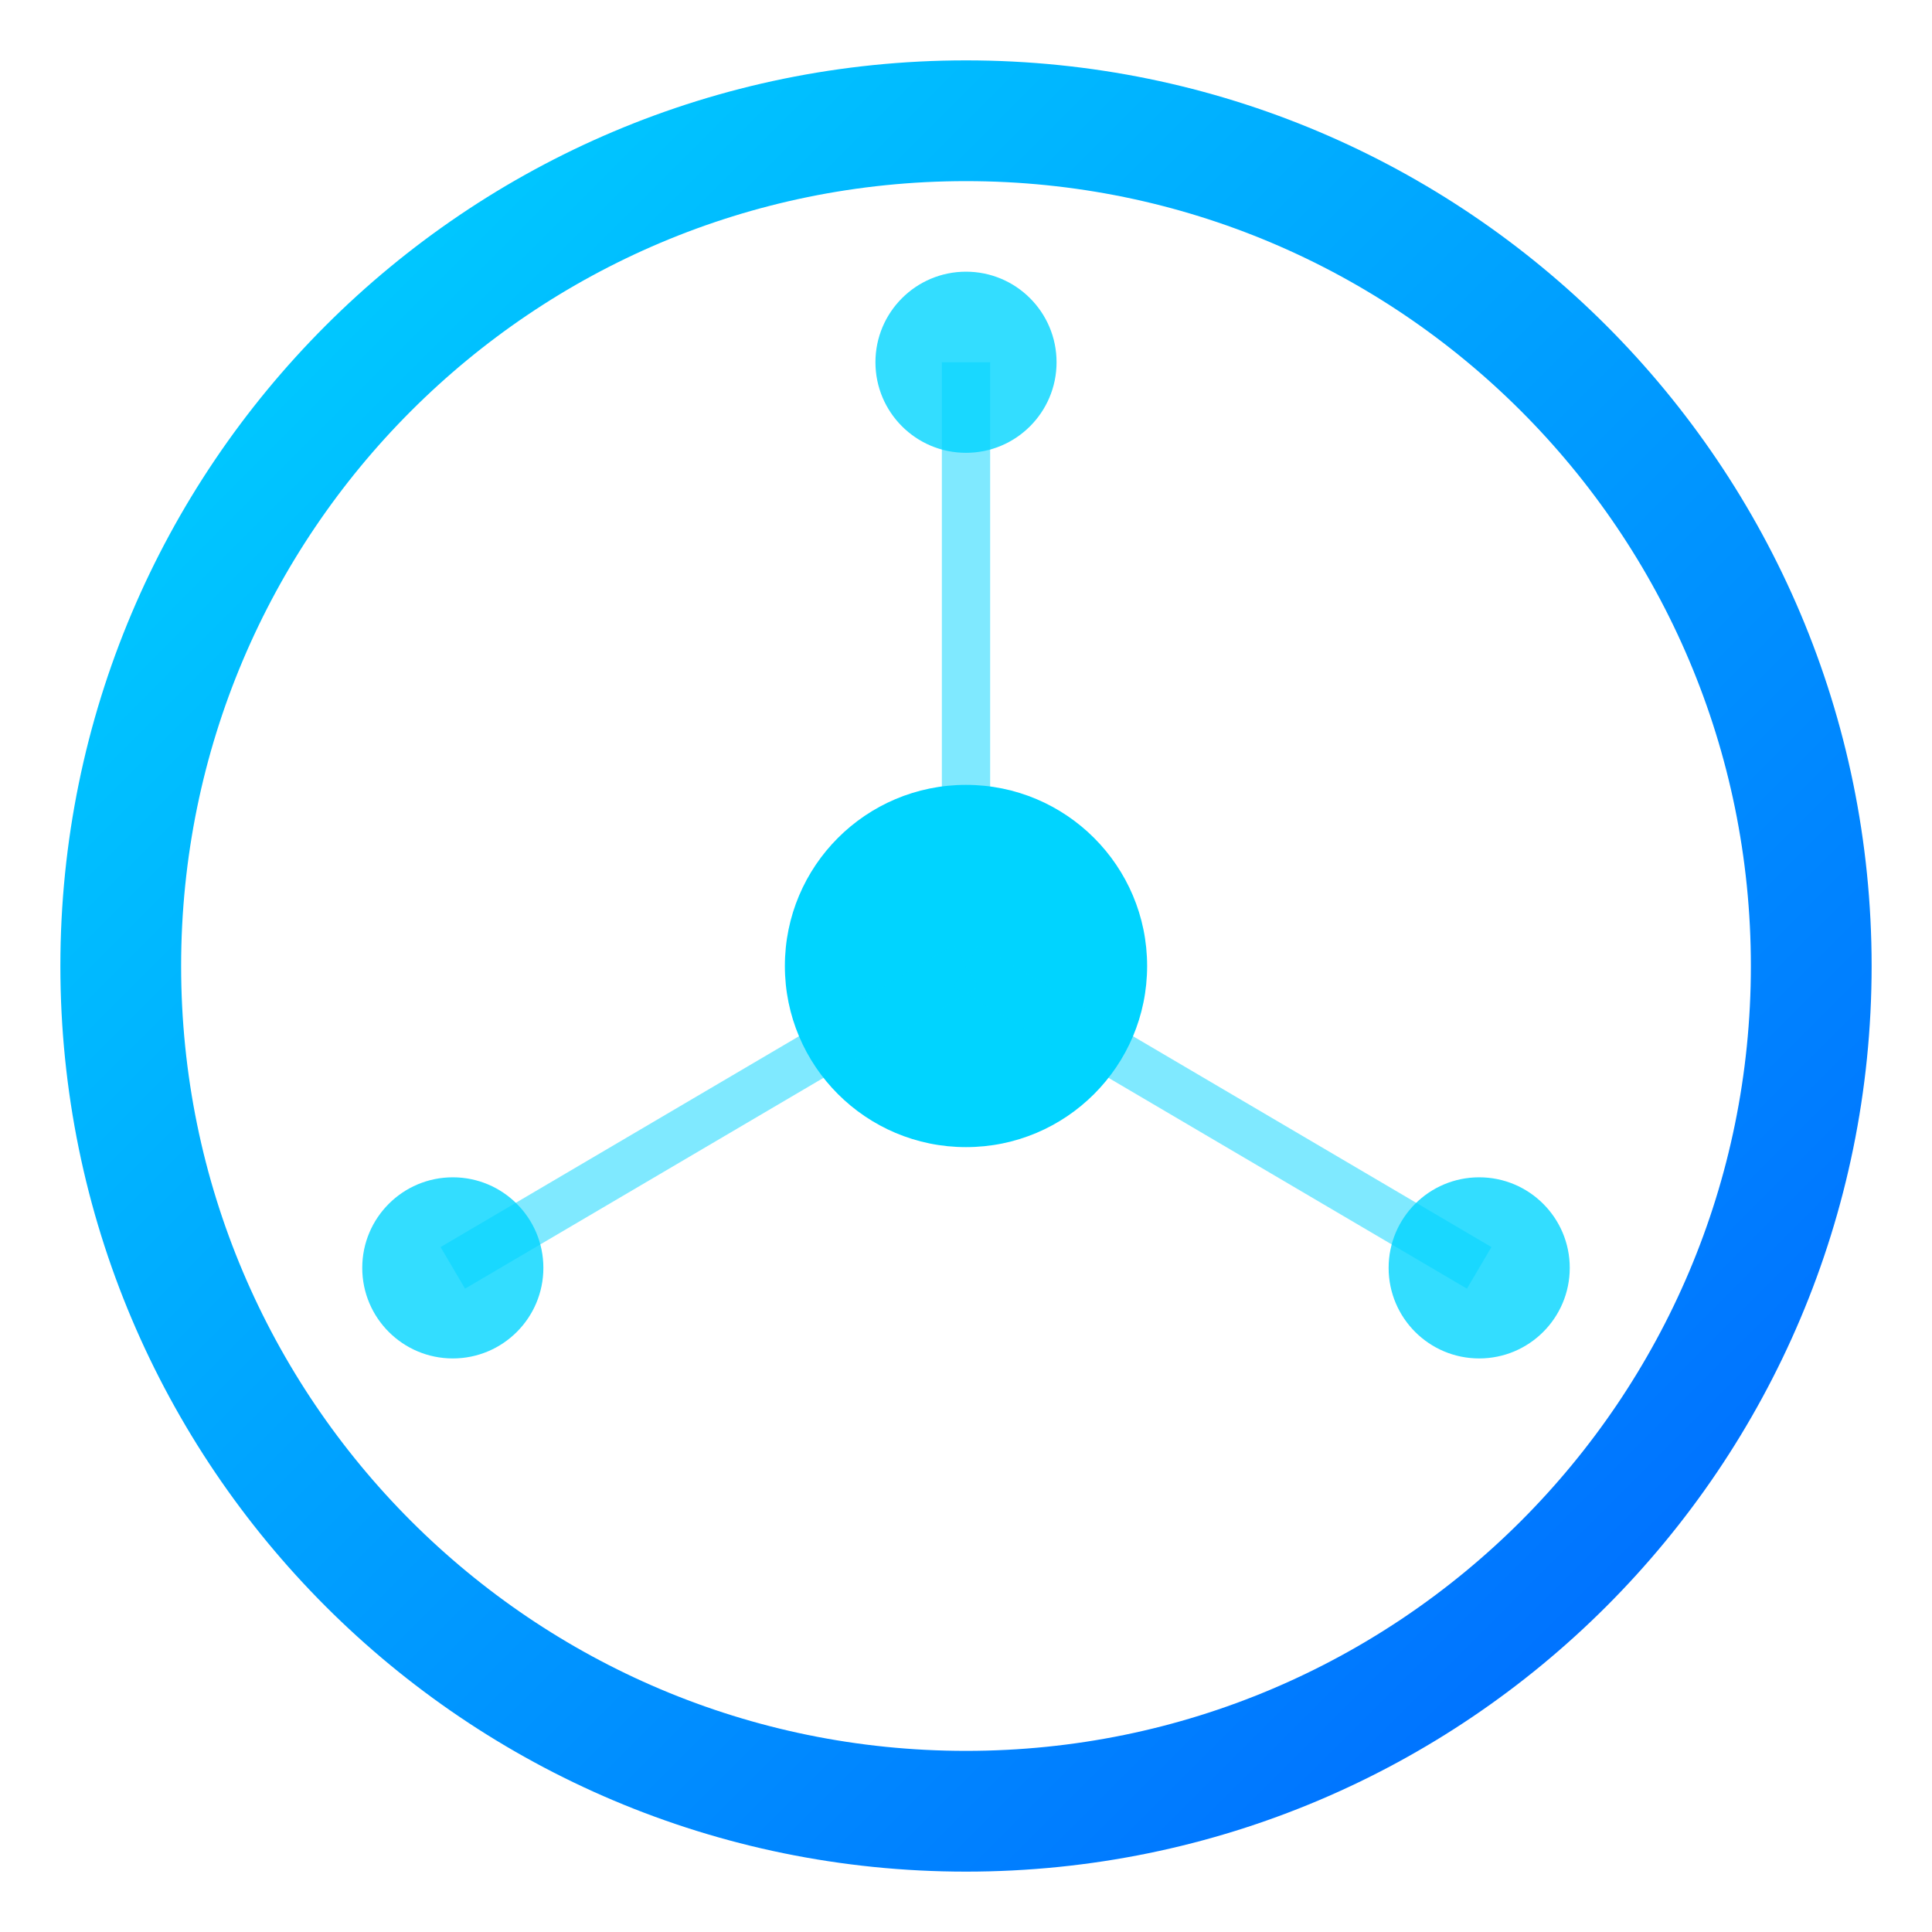
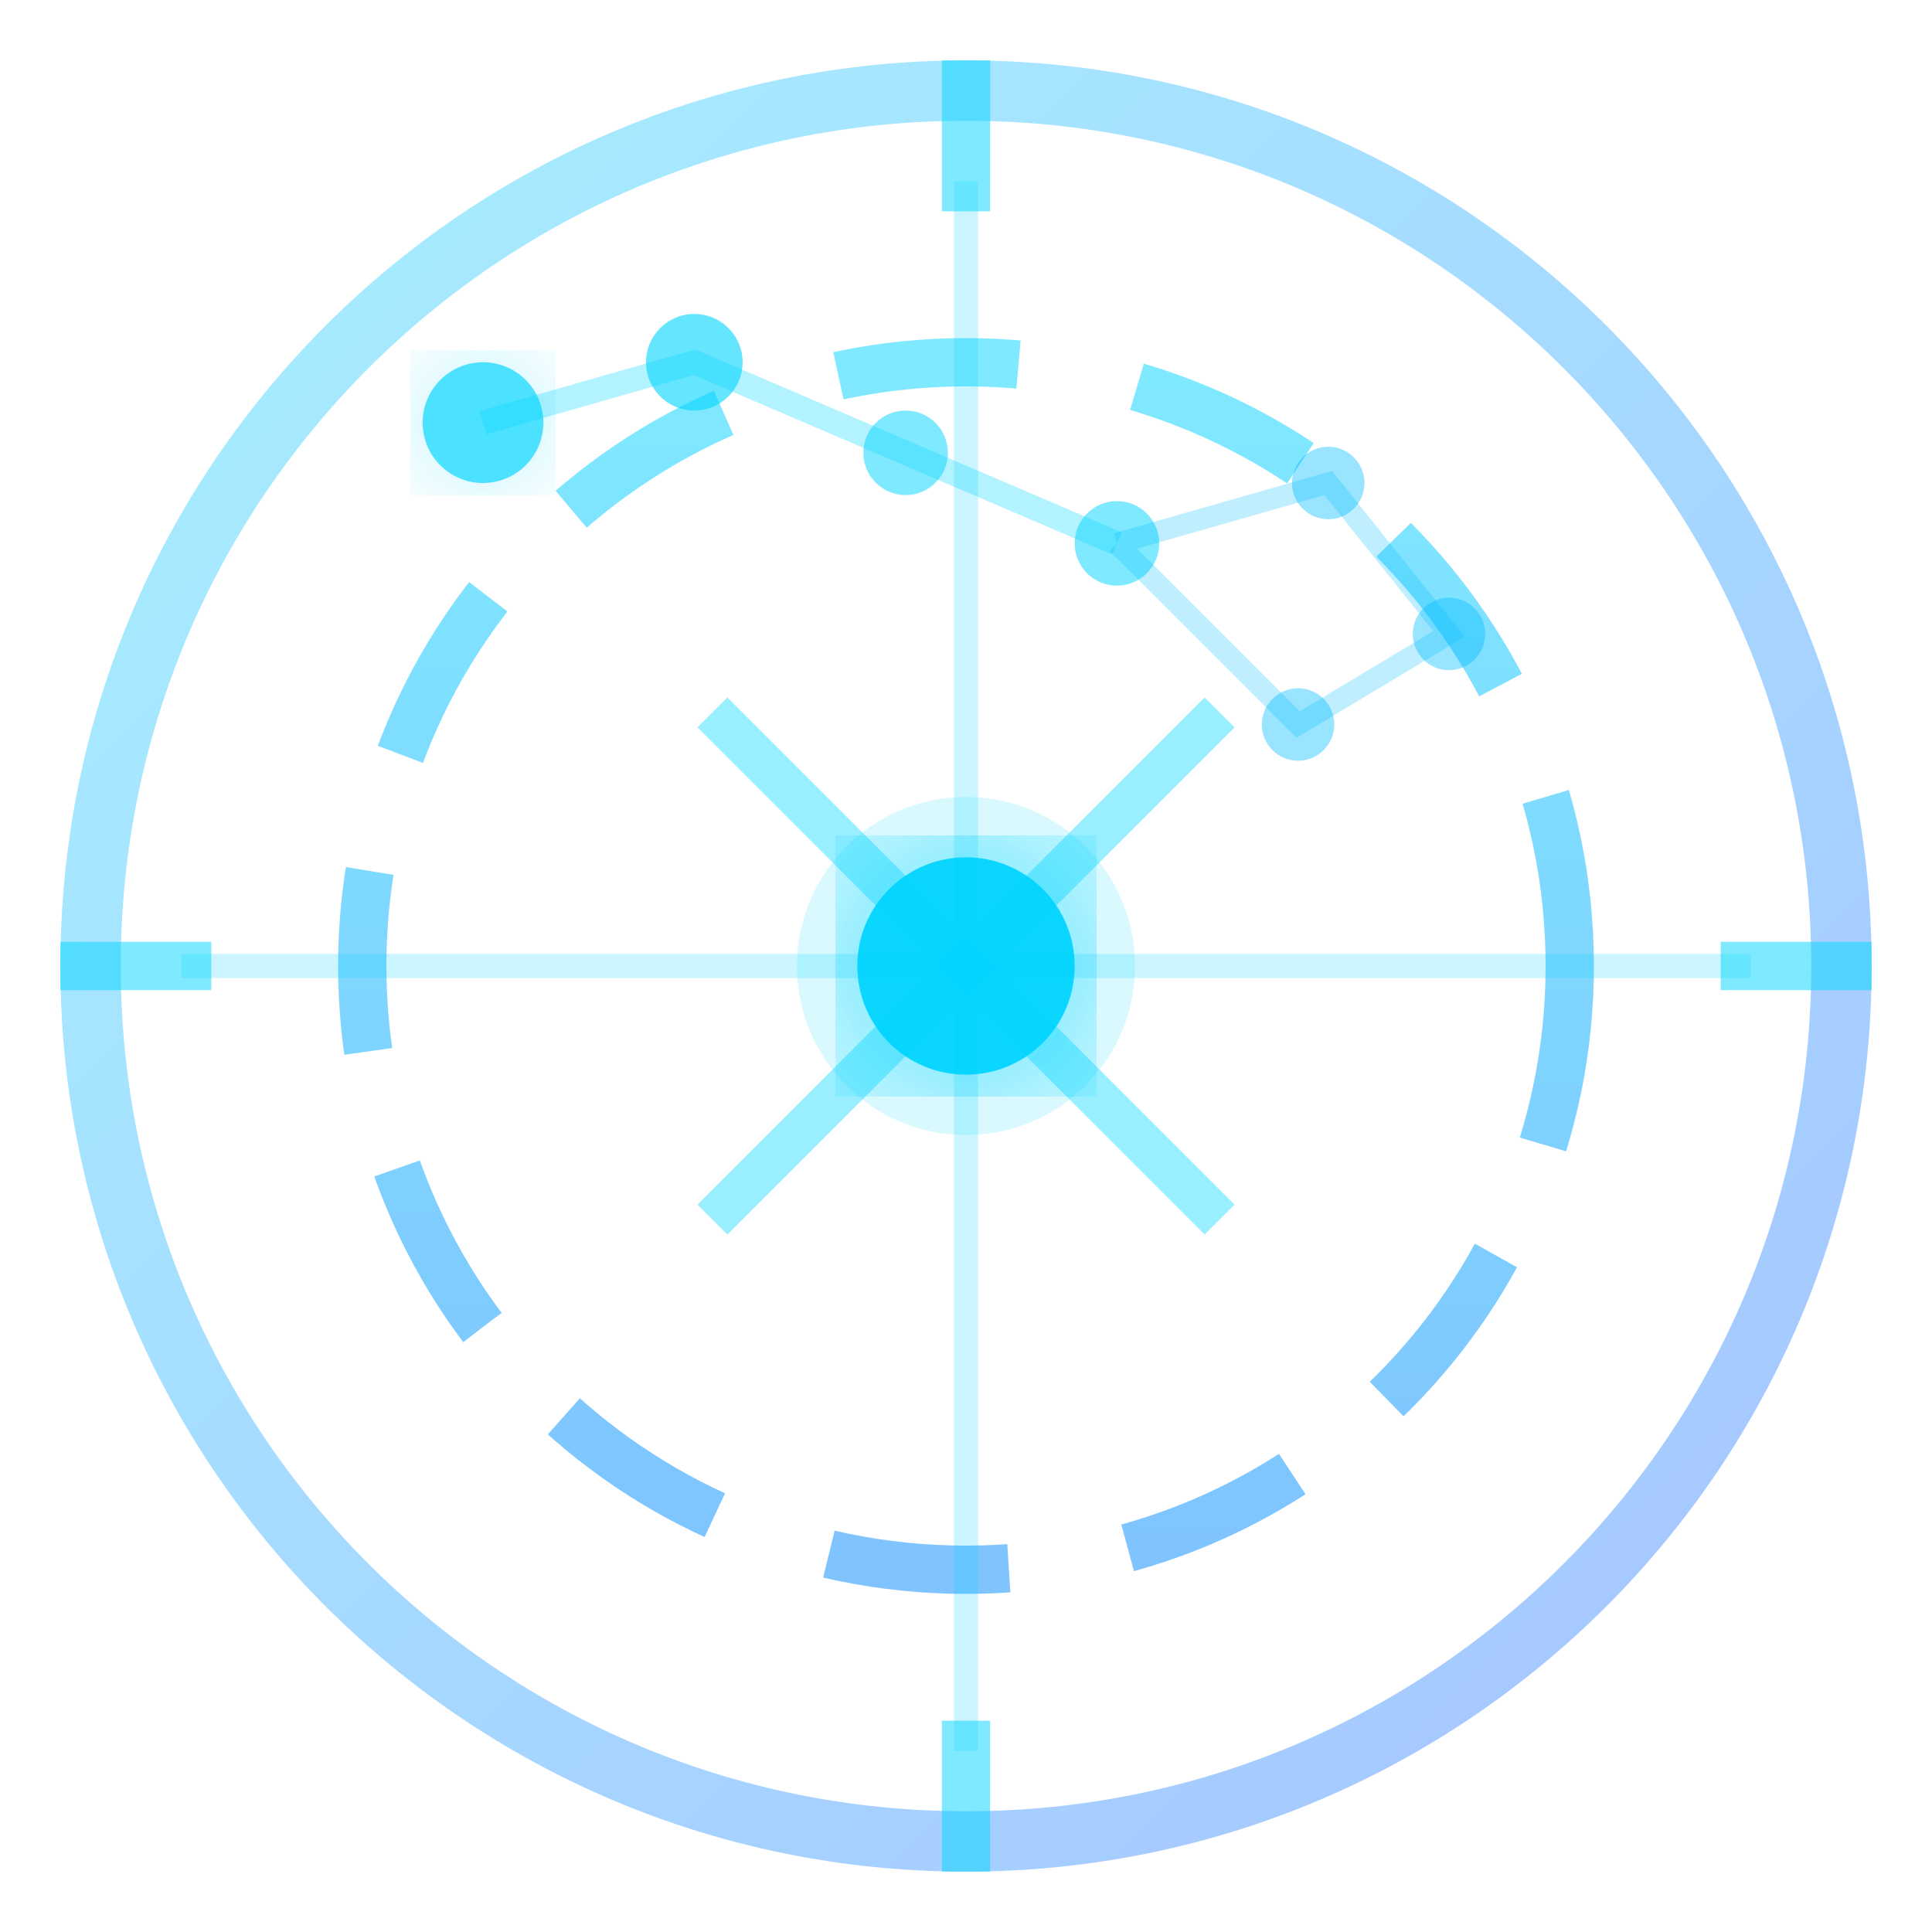
<svg xmlns="http://www.w3.org/2000/svg" viewBox="0 0 32 32">
  <defs>
-     <linearGradient id="g" x1="0" y1="0" x2="1" y2="1">
+     <linearGradient id="g1" x1="0" y1="0" x2="1" y2="1">
      <stop offset="0%" stop-color="#00d4ff" />
-       <stop offset="100%" stop-color="#0066ff" />
+       <stop offset="100%" stop-color="#0055ff" />
    </linearGradient>
+     <linearGradient id="g2" x1="0" y1="0" x2="0" y2="1">
+       <stop offset="0%" stop-color="#00d4ff" />
+       <stop offset="100%" stop-color="#0088ff" />
+     </linearGradient>
+     <filter id="glow">
+       <feGaussianBlur stdDeviation="1.2" result="blur" />
+       <feMerge>
+         <feMergeNode in="blur" />
+         <feMergeNode in="SourceGraphic" />
+       </feMerge>
+     </filter>
+     <filter id="starGlow">
+       <feGaussianBlur stdDeviation="2" result="blur" />
+       <feMerge>
+         <feMergeNode in="blur" />
+         <feMergeNode in="blur" />
+         <feMergeNode in="SourceGraphic" />
+       </feMerge>
+     </filter>
  </defs>
-   <circle cx="16" cy="16" r="14" fill="none" stroke="url(#g)" stroke-width="2" />
-   <circle cx="16" cy="16" r="3" fill="#00d4ff" />
-   <circle cx="16" cy="6" r="1.5" fill="#00d4ff" opacity="0.8" />
-   <circle cx="24.5" cy="21" r="1.5" fill="#00d4ff" opacity="0.8" />
-   <circle cx="7.5" cy="21" r="1.5" fill="#00d4ff" opacity="0.8" />
-   <line x1="16" y1="16" x2="16" y2="6" stroke="#00d4ff" stroke-width="0.8" opacity="0.5" />
-   <line x1="16" y1="16" x2="24.5" y2="21" stroke="#00d4ff" stroke-width="0.8" opacity="0.5" />
-   <line x1="16" y1="16" x2="7.5" y2="21" stroke="#00d4ff" stroke-width="0.8" opacity="0.5" />
+   <circle cx="16" cy="16" r="14.5" fill="none" stroke="url(#g1)" stroke-width="1" opacity="0.35" />
+   <circle cx="16" cy="16" r="10" fill="none" stroke="url(#g2)" stroke-width="0.8" opacity="0.5" stroke-dasharray="3 2" />
+   <line x1="16" y1="3" x2="16" y2="29" stroke="#00d4ff" stroke-width="0.4" opacity="0.2" />
+   <line x1="3" y1="16" x2="29" y2="16" stroke="#00d4ff" stroke-width="0.4" opacity="0.2" />
+   <line x1="16" y1="10" x2="16" y2="22" stroke="url(#g2)" stroke-width="1.6" filter="url(#glow)" opacity="0.9" />
+   <line x1="10" y1="16" x2="22" y2="16" stroke="url(#g2)" stroke-width="1.6" filter="url(#glow)" opacity="0.9" />
+   <line x1="11.8" y1="11.8" x2="20.2" y2="20.2" stroke="#00d4ff" stroke-width="0.7" opacity="0.4" />
+   <line x1="20.2" y1="11.8" x2="11.8" y2="20.2" stroke="#00d4ff" stroke-width="0.7" opacity="0.4" />
+   <circle cx="16" cy="16" r="2.8" fill="#00d4ff" opacity="0.15" />
+   <circle cx="16" cy="16" r="1.8" fill="#00d4ff" filter="url(#starGlow)" opacity="0.95" />
+   <circle cx="8" cy="7" r="1" fill="#00d4ff" opacity="0.7" filter="url(#glow)" />
+   <circle cx="11.5" cy="6" r="0.8" fill="#00d4ff" opacity="0.6" />
+   <circle cx="15" cy="7.5" r="0.7" fill="#00d4ff" opacity="0.5" />
+   <circle cx="18.5" cy="9" r="0.7" fill="#00d4ff" opacity="0.5" />
+   <circle cx="22" cy="8" r="0.6" fill="#00bbff" opacity="0.4" />
+   <circle cx="24" cy="10.5" r="0.6" fill="#00bbff" opacity="0.4" />
+   <circle cx="21.5" cy="12" r="0.6" fill="#00bbff" opacity="0.4" />
+   <polyline points="8,7 11.5,6 15,7.5 18.5,9" fill="none" stroke="#00d4ff" stroke-width="0.4" opacity="0.3" />
+   <polyline points="18.5,9 22,8 24,10.5 21.5,12 18.5,9" fill="none" stroke="#00bbff" stroke-width="0.35" opacity="0.25" />
+   <line x1="16" y1="1" x2="16" y2="3.5" stroke="#00d4ff" stroke-width="0.8" opacity="0.5" />
+   <line x1="16" y1="28.5" x2="16" y2="31" stroke="#00d4ff" stroke-width="0.8" opacity="0.5" />
+   <line x1="1" y1="16" x2="3.5" y2="16" stroke="#00d4ff" stroke-width="0.8" opacity="0.5" />
+   <line x1="28.5" y1="16" x2="31" y2="16" stroke="#00d4ff" stroke-width="0.8" opacity="0.5" />
</svg>
